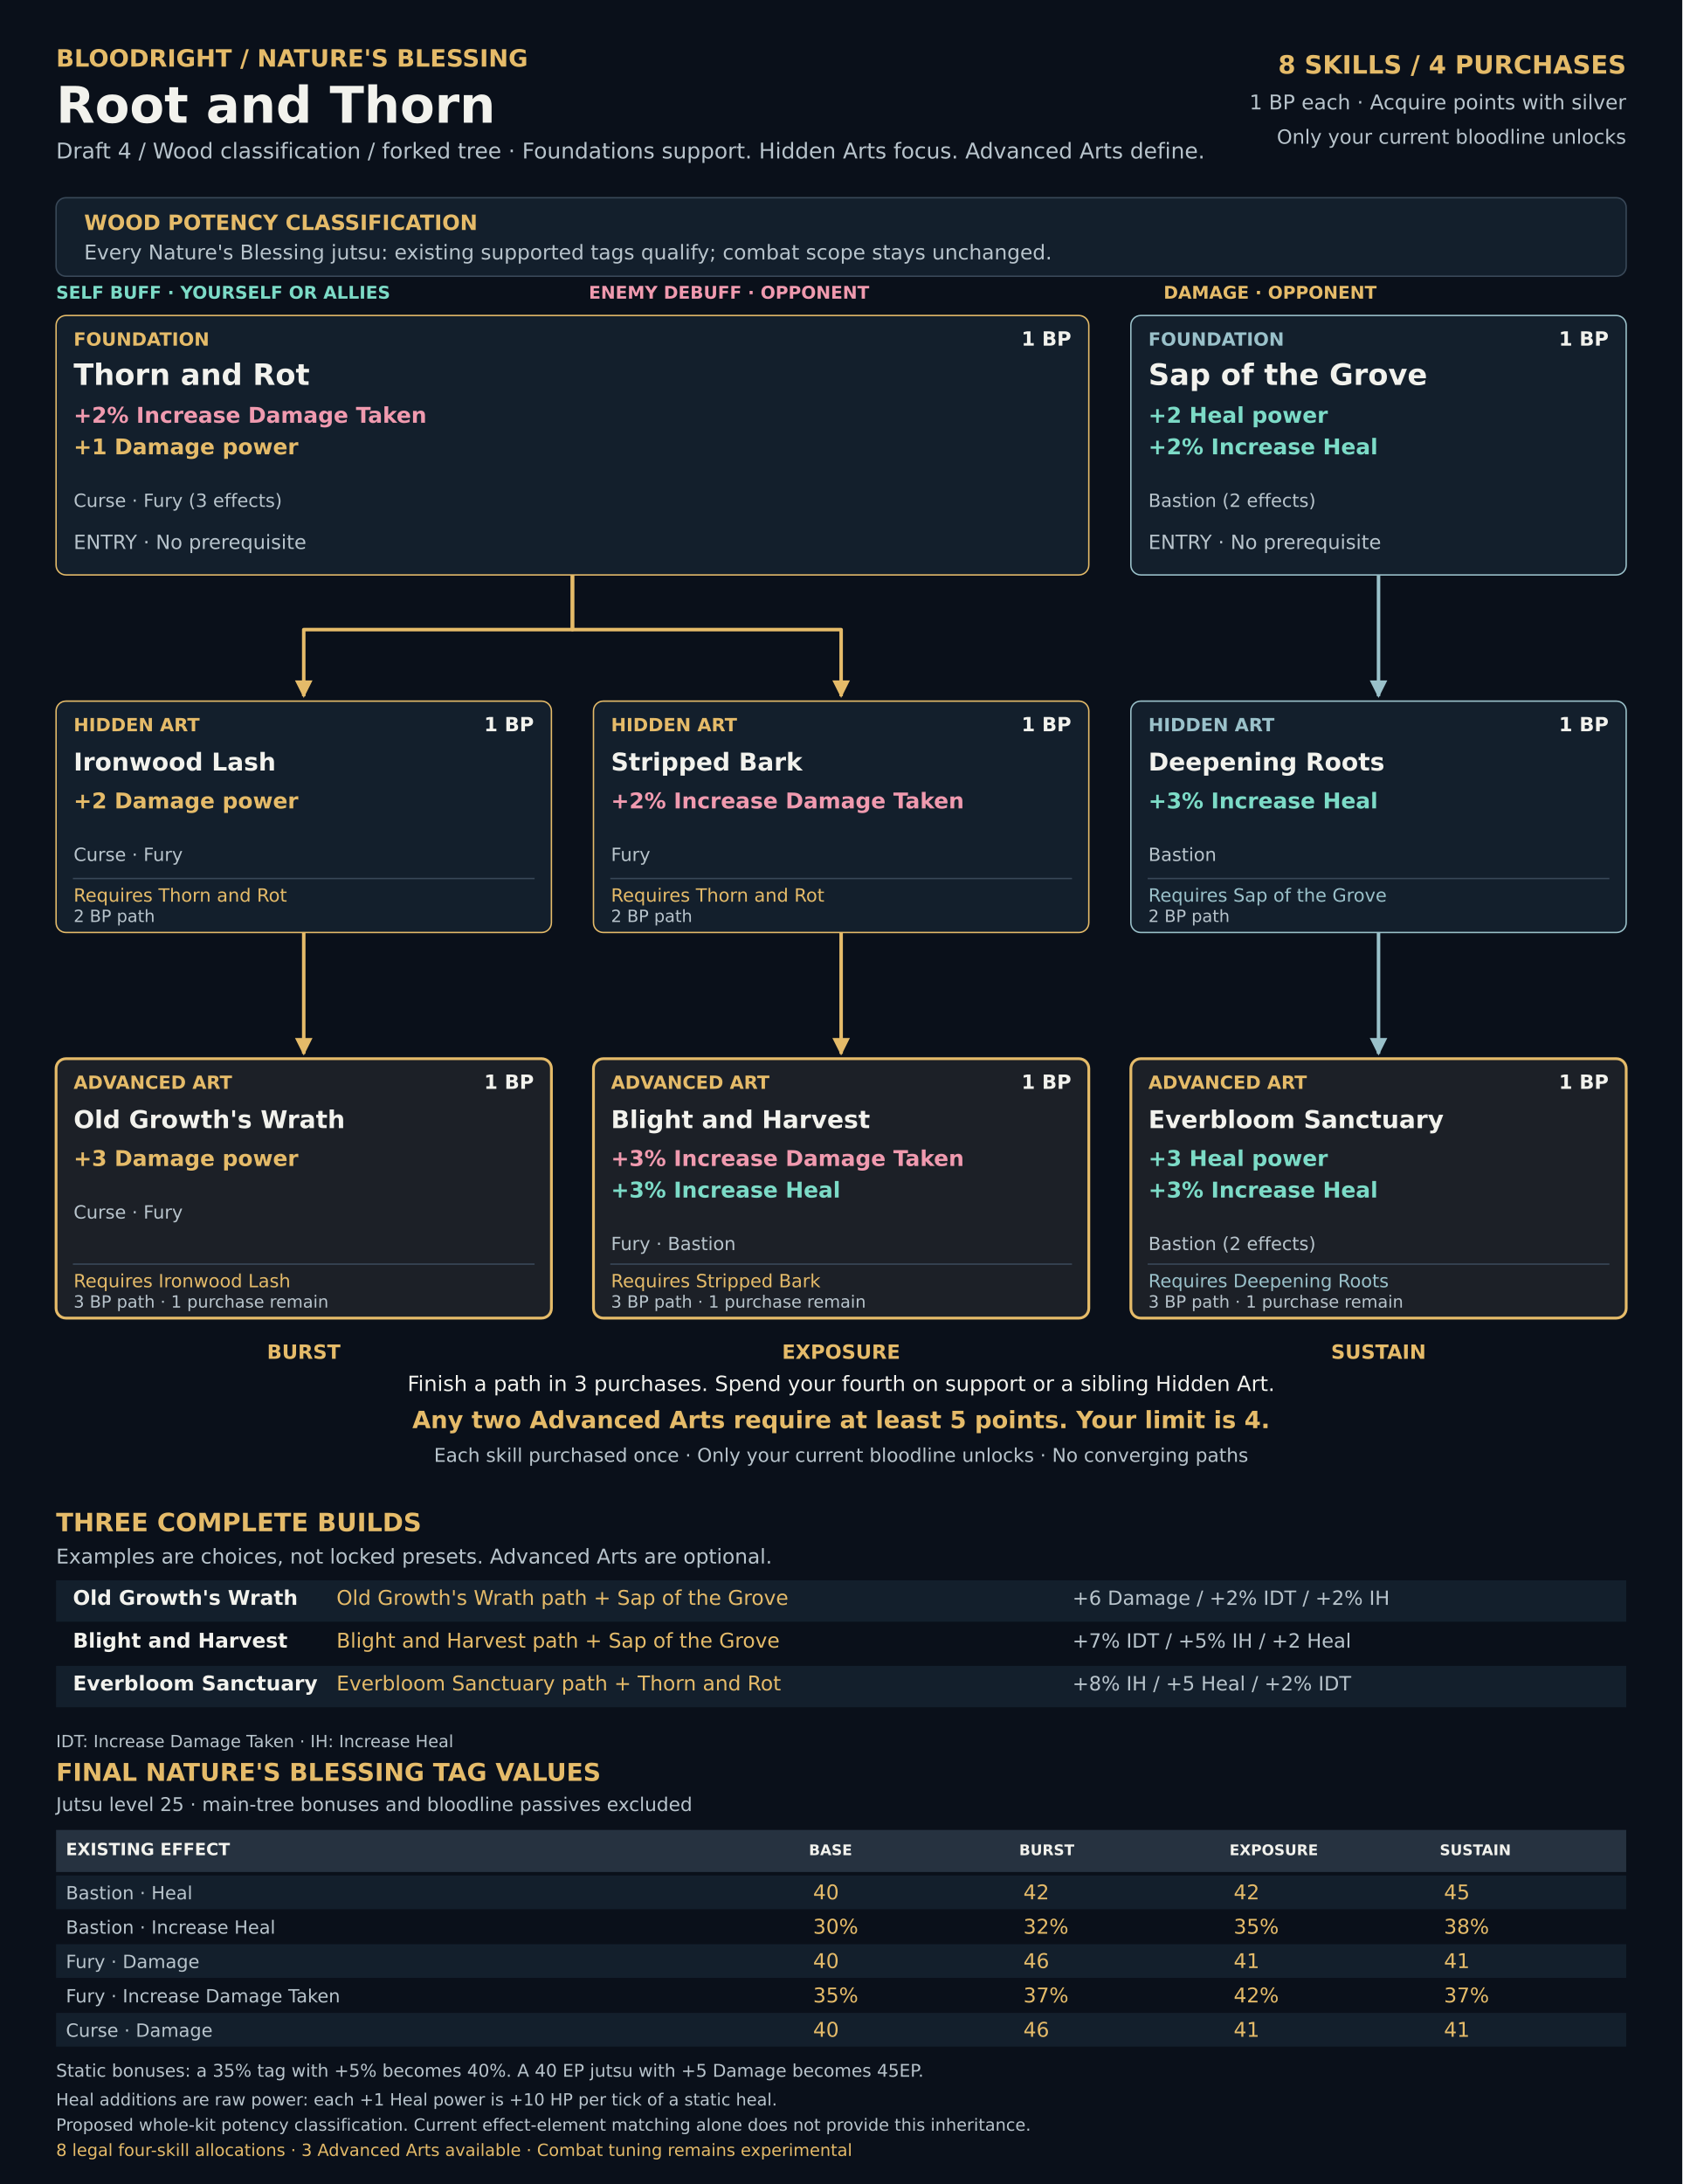
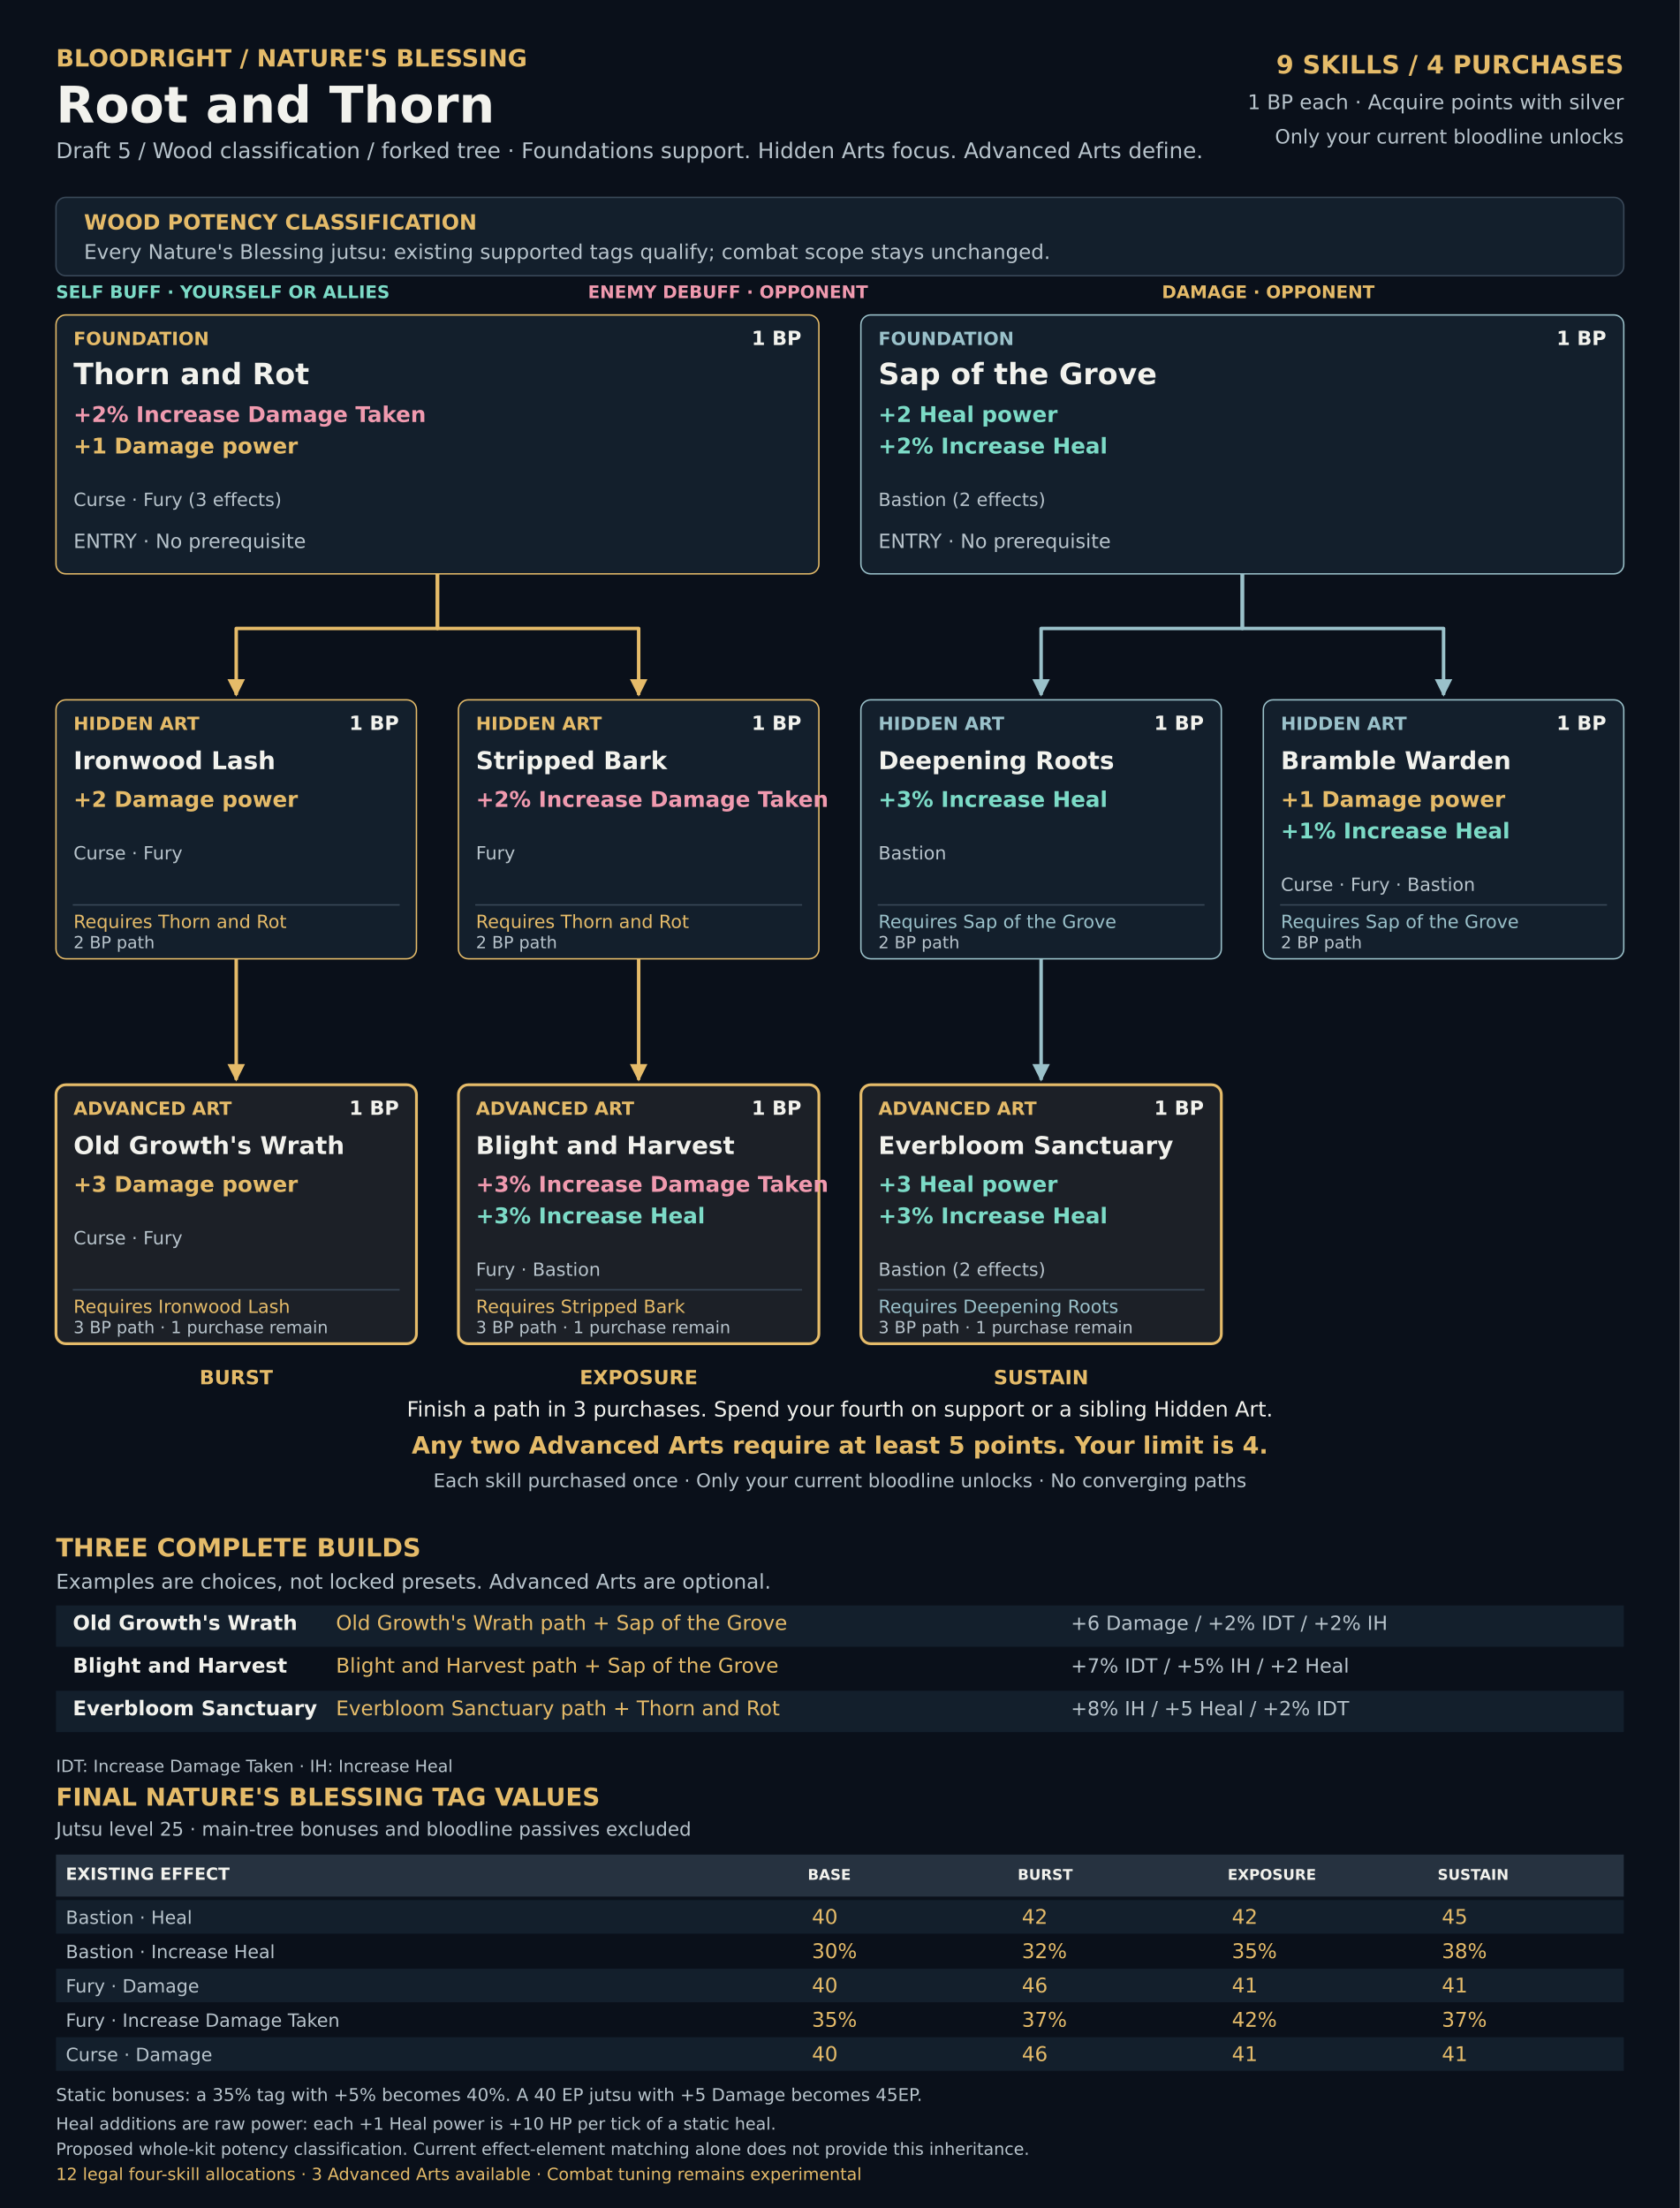
- <svg xmlns="http://www.w3.org/2000/svg" width="2400" height="3115" viewBox="0 0 2400 3115" role="img" aria-labelledby="title desc">
+ <svg xmlns="http://www.w3.org/2000/svg" width="2400" height="3155" viewBox="0 0 2400 3155" role="img" aria-labelledby="title desc">
  <defs>
    <marker id="arrow-0" viewBox="0 0 10 10" refX="9" refY="5" markerWidth="5" markerHeight="5" orient="auto">
      <path d="M0 0L10 5L0 10Z" fill="#e5bb69" />
    </marker>
    <marker id="arrow-1" viewBox="0 0 10 10" refX="9" refY="5" markerWidth="5" markerHeight="5" orient="auto">
      <path d="M0 0L10 5L0 10Z" fill="#9ac1ca" />
    </marker>
    <marker id="arrow-2" viewBox="0 0 10 10" refX="9" refY="5" markerWidth="5" markerHeight="5" orient="auto">
      <path d="M0 0L10 5L0 10Z" fill="#b8d98d" />
    </marker>
    <marker id="arrow-3" viewBox="0 0 10 10" refX="9" refY="5" markerWidth="5" markerHeight="5" orient="auto">
      <path d="M0 0L10 5L0 10Z" fill="#d9a6e0" />
    </marker>
  </defs>
  <g font-family="DejaVu Sans, sans-serif">
-     <rect x="0" y="0" width="2400" height="3115" rx="0" fill="#0a101a" />
+     <rect x="0" y="0" width="2400" height="3155" rx="0" fill="#0a101a" />
    <text x="80" y="95" font-size="34" font-weight="700" fill="#e5bb69" text-anchor="start">BLOODRIGHT / NATURE'S BLESSING</text>
    <text x="80" y="175" font-size="72" font-weight="700" fill="#f2f2ed" text-anchor="start">Root and Thorn</text>
-     <text x="80" y="226" font-size="31" font-weight="400" fill="#b8c4cc" text-anchor="start">Draft 4 / Wood classification / forked tree · Foundations support. Hidden Arts focus. Advanced Arts define.</text>
-     <text x="2320" y="105" font-size="36" font-weight="700" fill="#e5bb69" text-anchor="end">8 SKILLS  /  4 PURCHASES</text>
+     <text x="80" y="226" font-size="31" font-weight="400" fill="#b8c4cc" text-anchor="start">Draft 5 / Wood classification / forked tree · Foundations support. Hidden Arts focus. Advanced Arts define.</text>
+     <text x="2320" y="105" font-size="36" font-weight="700" fill="#e5bb69" text-anchor="end">9 SKILLS  /  4 PURCHASES</text>
    <text x="2320" y="156" font-size="29" font-weight="400" fill="#b8c4cc" text-anchor="end">1 BP each · Acquire points with silver</text>
    <text x="2320" y="205" font-size="28" font-weight="400" fill="#b8c4cc" text-anchor="end">Only your current bloodline unlocks</text>
    <rect x="80" y="282" width="2240" height="112" rx="14" fill="#131f2c" stroke="#394858" stroke-width="2" />
    <text x="120" y="328" font-size="30" font-weight="700" fill="#e5bb69" text-anchor="start">WOOD POTENCY CLASSIFICATION</text>
    <text x="120" y="370" font-size="29" font-weight="400" fill="#b8c4cc" text-anchor="start">Every Nature's Blessing jutsu: existing supported tags qualify; combat scope stays unchanged.</text>
    <text x="80" y="426" font-size="25" font-weight="700" fill="#7cdbc7" text-anchor="start">SELF BUFF · YOURSELF OR ALLIES</text>
    <text x="840" y="426" font-size="25" font-weight="700" fill="#f09aaf" text-anchor="start">ENEMY DEBUFF · OPPONENT</text>
    <text x="1660" y="426" font-size="25" font-weight="700" fill="#e5bb69" text-anchor="start">DAMAGE · OPPONENT</text>
-     <path id="edge-02-03" data-from="02" data-to="03" d="M433.333 1330 V1503" fill="none" stroke="#e5bb69" stroke-width="5" stroke-linejoin="round" marker-end="url(#arrow-0)" />
-     <path id="edge-04-05" data-from="04" data-to="05" d="M1200 1330 V1503" fill="none" stroke="#e5bb69" stroke-width="5" stroke-linejoin="round" marker-end="url(#arrow-0)" />
-     <path id="edge-01-02" data-from="01" data-to="02" d="M816.667 820 V898 H433.333 V993" fill="none" stroke="#e5bb69" stroke-width="5" stroke-linejoin="round" marker-end="url(#arrow-0)" />
-     <path id="edge-01-04" data-from="01" data-to="04" d="M816.667 820 V898 H1200 V993" fill="none" stroke="#e5bb69" stroke-width="5" stroke-linejoin="round" marker-end="url(#arrow-0)" />
-     <path id="edge-07-08" data-from="07" data-to="08" d="M1966.67 1330 V1503" fill="none" stroke="#9ac1ca" stroke-width="5" stroke-linejoin="round" marker-end="url(#arrow-1)" />
-     <path id="edge-06-07" data-from="06" data-to="07" d="M1966.67 820 V993" fill="none" stroke="#9ac1ca" stroke-width="5" stroke-linejoin="round" marker-end="url(#arrow-1)" />
+     <path id="edge-02-03" data-from="02" data-to="03" d="M337.5 1370 V1543" fill="none" stroke="#e5bb69" stroke-width="5" stroke-linejoin="round" marker-end="url(#arrow-0)" />
+     <path id="edge-04-05" data-from="04" data-to="05" d="M912.5 1370 V1543" fill="none" stroke="#e5bb69" stroke-width="5" stroke-linejoin="round" marker-end="url(#arrow-0)" />
+     <path id="edge-01-02" data-from="01" data-to="02" d="M625 820 V898 H337.5 V993" fill="none" stroke="#e5bb69" stroke-width="5" stroke-linejoin="round" marker-end="url(#arrow-0)" />
+     <path id="edge-01-04" data-from="01" data-to="04" d="M625 820 V898 H912.5 V993" fill="none" stroke="#e5bb69" stroke-width="5" stroke-linejoin="round" marker-end="url(#arrow-0)" />
+     <path id="edge-07-08" data-from="07" data-to="08" d="M1487.5 1370 V1543" fill="none" stroke="#9ac1ca" stroke-width="5" stroke-linejoin="round" marker-end="url(#arrow-1)" />
+     <path id="edge-06-07" data-from="06" data-to="07" d="M1775 820 V898 H1487.5 V993" fill="none" stroke="#9ac1ca" stroke-width="5" stroke-linejoin="round" marker-end="url(#arrow-1)" />
+     <path id="edge-06-09" data-from="06" data-to="09" d="M1775 820 V898 H2062.5 V993" fill="none" stroke="#9ac1ca" stroke-width="5" stroke-linejoin="round" marker-end="url(#arrow-1)" />
    <g id="node-01" data-cost="1" data-prerequisites="" data-potency-classification="Wood">
-       <rect x="80" y="450" width="1473.33" height="370" rx="14" fill="#131f2c" stroke="#e5bb69" stroke-width="2" />
+       <rect x="80" y="450" width="1090" height="370" rx="14" fill="#131f2c" stroke="#e5bb69" stroke-width="2" />
      <text x="105.0" y="493" font-size="26" font-weight="700" fill="#e5bb69" text-anchor="start">FOUNDATION</text>
-       <text x="1528.333" y="493" font-size="28" font-weight="700" fill="#f2f2ed" text-anchor="end">1 BP</text>
+       <text x="1145.0" y="493" font-size="28" font-weight="700" fill="#f2f2ed" text-anchor="end">1 BP</text>
      <text x="105.0" y="549" font-size="42" font-weight="700" fill="#f2f2ed" text-anchor="start">Thorn and Rot</text>
      <text x="105.0" y="603" font-size="31" font-weight="700" fill="#f09aaf" text-anchor="start">+2% Increase Damage Taken</text>
      <text x="105.0" y="648" font-size="31" font-weight="700" fill="#e5bb69" text-anchor="start">+1 Damage power</text>
      <text x="105.0" y="723" font-size="26" font-weight="400" fill="#b8c4cc" text-anchor="start">Curse · Fury (3 effects)</text>
      <text x="105.0" y="783" font-size="28" font-weight="400" fill="#b8c4cc" text-anchor="start">ENTRY · No prerequisite</text>
    </g>
    <g id="node-06" data-cost="1" data-prerequisites="" data-potency-classification="Wood">
-       <rect x="1613.33" y="450" width="706.667" height="370" rx="14" fill="#131f2c" stroke="#9ac1ca" stroke-width="2" />
-       <text x="1638.333" y="493" font-size="26" font-weight="700" fill="#9ac1ca" text-anchor="start">FOUNDATION</text>
+       <rect x="1230" y="450" width="1090" height="370" rx="14" fill="#131f2c" stroke="#9ac1ca" stroke-width="2" />
+       <text x="1255.0" y="493" font-size="26" font-weight="700" fill="#9ac1ca" text-anchor="start">FOUNDATION</text>
      <text x="2295.0" y="493" font-size="28" font-weight="700" fill="#f2f2ed" text-anchor="end">1 BP</text>
-       <text x="1638.333" y="549" font-size="42" font-weight="700" fill="#f2f2ed" text-anchor="start">Sap of the Grove</text>
-       <text x="1638.333" y="603" font-size="31" font-weight="700" fill="#7cdbc7" text-anchor="start">+2 Heal power</text>
-       <text x="1638.333" y="648" font-size="31" font-weight="700" fill="#7cdbc7" text-anchor="start">+2% Increase Heal</text>
-       <text x="1638.333" y="723" font-size="26" font-weight="400" fill="#b8c4cc" text-anchor="start">Bastion (2 effects)</text>
-       <text x="1638.333" y="783" font-size="28" font-weight="400" fill="#b8c4cc" text-anchor="start">ENTRY · No prerequisite</text>
+       <text x="1255.0" y="549" font-size="42" font-weight="700" fill="#f2f2ed" text-anchor="start">Sap of the Grove</text>
+       <text x="1255.0" y="603" font-size="31" font-weight="700" fill="#7cdbc7" text-anchor="start">+2 Heal power</text>
+       <text x="1255.0" y="648" font-size="31" font-weight="700" fill="#7cdbc7" text-anchor="start">+2% Increase Heal</text>
+       <text x="1255.0" y="723" font-size="26" font-weight="400" fill="#b8c4cc" text-anchor="start">Bastion (2 effects)</text>
+       <text x="1255.0" y="783" font-size="28" font-weight="400" fill="#b8c4cc" text-anchor="start">ENTRY · No prerequisite</text>
    </g>
    <g id="node-02" data-cost="1" data-prerequisites="01" data-potency-classification="Wood">
-       <rect x="80" y="1000" width="706.667" height="330" rx="14" fill="#131f2c" stroke="#e5bb69" stroke-width="2" />
+       <rect x="80" y="1000" width="515" height="370" rx="14" fill="#131f2c" stroke="#e5bb69" stroke-width="2" />
      <text x="105.0" y="1043" font-size="26" font-weight="700" fill="#e5bb69" text-anchor="start">HIDDEN ART</text>
-       <text x="761.667" y="1043" font-size="28" font-weight="700" fill="#f2f2ed" text-anchor="end">1 BP</text>
+       <text x="570.0" y="1043" font-size="28" font-weight="700" fill="#f2f2ed" text-anchor="end">1 BP</text>
      <text x="105.0" y="1099" font-size="35" font-weight="700" fill="#f2f2ed" text-anchor="start">Ironwood Lash</text>
      <text x="105.0" y="1153" font-size="31" font-weight="700" fill="#e5bb69" text-anchor="start">+2 Damage power</text>
      <text x="105.0" y="1228" font-size="26" font-weight="400" fill="#b8c4cc" text-anchor="start">Curse · Fury</text>
-       <path d="M104 1253 L762.667 1253" fill="none" stroke="#394858" stroke-width="2" />
-       <text x="105.0" y="1286" font-size="26" font-weight="400" fill="#e5bb69" text-anchor="start">Requires Thorn and Rot</text>
-       <text x="105.0" y="1315" font-size="24" font-weight="400" fill="#b8c4cc" text-anchor="start">2 BP path</text>
+       <path d="M104 1293 L571 1293" fill="none" stroke="#394858" stroke-width="2" />
+       <text x="105.0" y="1326" font-size="26" font-weight="400" fill="#e5bb69" text-anchor="start">Requires Thorn and Rot</text>
+       <text x="105.0" y="1355" font-size="24" font-weight="400" fill="#b8c4cc" text-anchor="start">2 BP path</text>
    </g>
    <g id="node-04" data-cost="1" data-prerequisites="01" data-potency-classification="Wood">
-       <rect x="846.667" y="1000" width="706.667" height="330" rx="14" fill="#131f2c" stroke="#e5bb69" stroke-width="2" />
-       <text x="871.667" y="1043" font-size="26" font-weight="700" fill="#e5bb69" text-anchor="start">HIDDEN ART</text>
-       <text x="1528.333" y="1043" font-size="28" font-weight="700" fill="#f2f2ed" text-anchor="end">1 BP</text>
-       <text x="871.667" y="1099" font-size="35" font-weight="700" fill="#f2f2ed" text-anchor="start">Stripped Bark</text>
-       <text x="871.667" y="1153" font-size="31" font-weight="700" fill="#f09aaf" text-anchor="start">+2% Increase Damage Taken</text>
-       <text x="871.667" y="1228" font-size="26" font-weight="400" fill="#b8c4cc" text-anchor="start">Fury</text>
-       <path d="M870.667 1253 L1529.33 1253" fill="none" stroke="#394858" stroke-width="2" />
-       <text x="871.667" y="1286" font-size="26" font-weight="400" fill="#e5bb69" text-anchor="start">Requires Thorn and Rot</text>
-       <text x="871.667" y="1315" font-size="24" font-weight="400" fill="#b8c4cc" text-anchor="start">2 BP path</text>
+       <rect x="655" y="1000" width="515" height="370" rx="14" fill="#131f2c" stroke="#e5bb69" stroke-width="2" />
+       <text x="680.0" y="1043" font-size="26" font-weight="700" fill="#e5bb69" text-anchor="start">HIDDEN ART</text>
+       <text x="1145.0" y="1043" font-size="28" font-weight="700" fill="#f2f2ed" text-anchor="end">1 BP</text>
+       <text x="680.0" y="1099" font-size="35" font-weight="700" fill="#f2f2ed" text-anchor="start">Stripped Bark</text>
+       <text x="680.0" y="1153" font-size="31" font-weight="700" fill="#f09aaf" text-anchor="start">+2% Increase Damage Taken</text>
+       <text x="680.0" y="1228" font-size="26" font-weight="400" fill="#b8c4cc" text-anchor="start">Fury</text>
+       <path d="M679 1293 L1146 1293" fill="none" stroke="#394858" stroke-width="2" />
+       <text x="680.0" y="1326" font-size="26" font-weight="400" fill="#e5bb69" text-anchor="start">Requires Thorn and Rot</text>
+       <text x="680.0" y="1355" font-size="24" font-weight="400" fill="#b8c4cc" text-anchor="start">2 BP path</text>
    </g>
    <g id="node-07" data-cost="1" data-prerequisites="06" data-potency-classification="Wood">
-       <rect x="1613.33" y="1000" width="706.667" height="330" rx="14" fill="#131f2c" stroke="#9ac1ca" stroke-width="2" />
-       <text x="1638.333" y="1043" font-size="26" font-weight="700" fill="#9ac1ca" text-anchor="start">HIDDEN ART</text>
+       <rect x="1230" y="1000" width="515" height="370" rx="14" fill="#131f2c" stroke="#9ac1ca" stroke-width="2" />
+       <text x="1255.0" y="1043" font-size="26" font-weight="700" fill="#9ac1ca" text-anchor="start">HIDDEN ART</text>
+       <text x="1720.0" y="1043" font-size="28" font-weight="700" fill="#f2f2ed" text-anchor="end">1 BP</text>
+       <text x="1255.0" y="1099" font-size="35" font-weight="700" fill="#f2f2ed" text-anchor="start">Deepening Roots</text>
+       <text x="1255.0" y="1153" font-size="31" font-weight="700" fill="#7cdbc7" text-anchor="start">+3% Increase Heal</text>
+       <text x="1255.0" y="1228" font-size="26" font-weight="400" fill="#b8c4cc" text-anchor="start">Bastion</text>
+       <path d="M1254 1293 L1721 1293" fill="none" stroke="#394858" stroke-width="2" />
+       <text x="1255.0" y="1326" font-size="26" font-weight="400" fill="#9ac1ca" text-anchor="start">Requires Sap of the Grove</text>
+       <text x="1255.0" y="1355" font-size="24" font-weight="400" fill="#b8c4cc" text-anchor="start">2 BP path</text>
+     </g>
+     <g id="node-09" data-cost="1" data-prerequisites="06" data-potency-classification="Wood">
+       <rect x="1805" y="1000" width="515" height="370" rx="14" fill="#131f2c" stroke="#9ac1ca" stroke-width="2" />
+       <text x="1830.0" y="1043" font-size="26" font-weight="700" fill="#9ac1ca" text-anchor="start">HIDDEN ART</text>
      <text x="2295.0" y="1043" font-size="28" font-weight="700" fill="#f2f2ed" text-anchor="end">1 BP</text>
-       <text x="1638.333" y="1099" font-size="35" font-weight="700" fill="#f2f2ed" text-anchor="start">Deepening Roots</text>
-       <text x="1638.333" y="1153" font-size="31" font-weight="700" fill="#7cdbc7" text-anchor="start">+3% Increase Heal</text>
-       <text x="1638.333" y="1228" font-size="26" font-weight="400" fill="#b8c4cc" text-anchor="start">Bastion</text>
-       <path d="M1637.33 1253 L2296 1253" fill="none" stroke="#394858" stroke-width="2" />
-       <text x="1638.333" y="1286" font-size="26" font-weight="400" fill="#9ac1ca" text-anchor="start">Requires Sap of the Grove</text>
-       <text x="1638.333" y="1315" font-size="24" font-weight="400" fill="#b8c4cc" text-anchor="start">2 BP path</text>
+       <text x="1830.0" y="1099" font-size="35" font-weight="700" fill="#f2f2ed" text-anchor="start">Bramble Warden</text>
+       <text x="1830.0" y="1153" font-size="31" font-weight="700" fill="#e5bb69" text-anchor="start">+1 Damage power</text>
+       <text x="1830.0" y="1198" font-size="31" font-weight="700" fill="#7cdbc7" text-anchor="start">+1% Increase Heal</text>
+       <text x="1830.0" y="1273" font-size="26" font-weight="400" fill="#b8c4cc" text-anchor="start">Curse · Fury · Bastion</text>
+       <path d="M1829 1293 L2296 1293" fill="none" stroke="#394858" stroke-width="2" />
+       <text x="1830.0" y="1326" font-size="26" font-weight="400" fill="#9ac1ca" text-anchor="start">Requires Sap of the Grove</text>
+       <text x="1830.0" y="1355" font-size="24" font-weight="400" fill="#b8c4cc" text-anchor="start">2 BP path</text>
    </g>
    <g id="node-03" data-cost="1" data-prerequisites="02" data-potency-classification="Wood">
-       <rect x="80" y="1510" width="706.667" height="370" rx="14" fill="#1c2027" stroke="#e5bb69" stroke-width="4" />
-       <text x="105.0" y="1553" font-size="26" font-weight="700" fill="#e5bb69" text-anchor="start">ADVANCED ART</text>
-       <text x="761.667" y="1553" font-size="28" font-weight="700" fill="#f2f2ed" text-anchor="end">1 BP</text>
-       <text x="105.0" y="1609" font-size="35" font-weight="700" fill="#f2f2ed" text-anchor="start">Old Growth's Wrath</text>
-       <text x="105.0" y="1663" font-size="31" font-weight="700" fill="#e5bb69" text-anchor="start">+3 Damage power</text>
-       <text x="105.0" y="1738" font-size="26" font-weight="400" fill="#b8c4cc" text-anchor="start">Curse · Fury</text>
-       <path d="M104 1803 L762.667 1803" fill="none" stroke="#394858" stroke-width="2" />
-       <text x="105.0" y="1836" font-size="26" font-weight="400" fill="#e5bb69" text-anchor="start">Requires Ironwood Lash</text>
-       <text x="105.0" y="1865" font-size="24" font-weight="400" fill="#b8c4cc" text-anchor="start">3 BP path · 1 purchase remain</text>
+       <rect x="80" y="1550" width="515" height="370" rx="14" fill="#1c2027" stroke="#e5bb69" stroke-width="4" />
+       <text x="105.0" y="1593" font-size="26" font-weight="700" fill="#e5bb69" text-anchor="start">ADVANCED ART</text>
+       <text x="570.0" y="1593" font-size="28" font-weight="700" fill="#f2f2ed" text-anchor="end">1 BP</text>
+       <text x="105.0" y="1649" font-size="35" font-weight="700" fill="#f2f2ed" text-anchor="start">Old Growth's Wrath</text>
+       <text x="105.0" y="1703" font-size="31" font-weight="700" fill="#e5bb69" text-anchor="start">+3 Damage power</text>
+       <text x="105.0" y="1778" font-size="26" font-weight="400" fill="#b8c4cc" text-anchor="start">Curse · Fury</text>
+       <path d="M104 1843 L571 1843" fill="none" stroke="#394858" stroke-width="2" />
+       <text x="105.0" y="1876" font-size="26" font-weight="400" fill="#e5bb69" text-anchor="start">Requires Ironwood Lash</text>
+       <text x="105.0" y="1905" font-size="24" font-weight="400" fill="#b8c4cc" text-anchor="start">3 BP path · 1 purchase remain</text>
    </g>
    <g id="node-05" data-cost="1" data-prerequisites="04" data-potency-classification="Wood">
-       <rect x="846.667" y="1510" width="706.667" height="370" rx="14" fill="#1c2027" stroke="#e5bb69" stroke-width="4" />
-       <text x="871.667" y="1553" font-size="26" font-weight="700" fill="#e5bb69" text-anchor="start">ADVANCED ART</text>
-       <text x="1528.333" y="1553" font-size="28" font-weight="700" fill="#f2f2ed" text-anchor="end">1 BP</text>
-       <text x="871.667" y="1609" font-size="35" font-weight="700" fill="#f2f2ed" text-anchor="start">Blight and Harvest</text>
-       <text x="871.667" y="1663" font-size="31" font-weight="700" fill="#f09aaf" text-anchor="start">+3% Increase Damage Taken</text>
-       <text x="871.667" y="1708" font-size="31" font-weight="700" fill="#7cdbc7" text-anchor="start">+3% Increase Heal</text>
-       <text x="871.667" y="1783" font-size="26" font-weight="400" fill="#b8c4cc" text-anchor="start">Fury · Bastion</text>
-       <path d="M870.667 1803 L1529.33 1803" fill="none" stroke="#394858" stroke-width="2" />
-       <text x="871.667" y="1836" font-size="26" font-weight="400" fill="#e5bb69" text-anchor="start">Requires Stripped Bark</text>
-       <text x="871.667" y="1865" font-size="24" font-weight="400" fill="#b8c4cc" text-anchor="start">3 BP path · 1 purchase remain</text>
+       <rect x="655" y="1550" width="515" height="370" rx="14" fill="#1c2027" stroke="#e5bb69" stroke-width="4" />
+       <text x="680.0" y="1593" font-size="26" font-weight="700" fill="#e5bb69" text-anchor="start">ADVANCED ART</text>
+       <text x="1145.0" y="1593" font-size="28" font-weight="700" fill="#f2f2ed" text-anchor="end">1 BP</text>
+       <text x="680.0" y="1649" font-size="35" font-weight="700" fill="#f2f2ed" text-anchor="start">Blight and Harvest</text>
+       <text x="680.0" y="1703" font-size="31" font-weight="700" fill="#f09aaf" text-anchor="start">+3% Increase Damage Taken</text>
+       <text x="680.0" y="1748" font-size="31" font-weight="700" fill="#7cdbc7" text-anchor="start">+3% Increase Heal</text>
+       <text x="680.0" y="1823" font-size="26" font-weight="400" fill="#b8c4cc" text-anchor="start">Fury · Bastion</text>
+       <path d="M679 1843 L1146 1843" fill="none" stroke="#394858" stroke-width="2" />
+       <text x="680.0" y="1876" font-size="26" font-weight="400" fill="#e5bb69" text-anchor="start">Requires Stripped Bark</text>
+       <text x="680.0" y="1905" font-size="24" font-weight="400" fill="#b8c4cc" text-anchor="start">3 BP path · 1 purchase remain</text>
    </g>
    <g id="node-08" data-cost="1" data-prerequisites="07" data-potency-classification="Wood">
-       <rect x="1613.33" y="1510" width="706.667" height="370" rx="14" fill="#1c2027" stroke="#e5bb69" stroke-width="4" />
-       <text x="1638.333" y="1553" font-size="26" font-weight="700" fill="#e5bb69" text-anchor="start">ADVANCED ART</text>
-       <text x="2295.0" y="1553" font-size="28" font-weight="700" fill="#f2f2ed" text-anchor="end">1 BP</text>
-       <text x="1638.333" y="1609" font-size="35" font-weight="700" fill="#f2f2ed" text-anchor="start">Everbloom Sanctuary</text>
-       <text x="1638.333" y="1663" font-size="31" font-weight="700" fill="#7cdbc7" text-anchor="start">+3 Heal power</text>
-       <text x="1638.333" y="1708" font-size="31" font-weight="700" fill="#7cdbc7" text-anchor="start">+3% Increase Heal</text>
-       <text x="1638.333" y="1783" font-size="26" font-weight="400" fill="#b8c4cc" text-anchor="start">Bastion (2 effects)</text>
-       <path d="M1637.33 1803 L2296 1803" fill="none" stroke="#394858" stroke-width="2" />
-       <text x="1638.333" y="1836" font-size="26" font-weight="400" fill="#9ac1ca" text-anchor="start">Requires Deepening Roots</text>
-       <text x="1638.333" y="1865" font-size="24" font-weight="400" fill="#b8c4cc" text-anchor="start">3 BP path · 1 purchase remain</text>
+       <rect x="1230" y="1550" width="515" height="370" rx="14" fill="#1c2027" stroke="#e5bb69" stroke-width="4" />
+       <text x="1255.0" y="1593" font-size="26" font-weight="700" fill="#e5bb69" text-anchor="start">ADVANCED ART</text>
+       <text x="1720.0" y="1593" font-size="28" font-weight="700" fill="#f2f2ed" text-anchor="end">1 BP</text>
+       <text x="1255.0" y="1649" font-size="35" font-weight="700" fill="#f2f2ed" text-anchor="start">Everbloom Sanctuary</text>
+       <text x="1255.0" y="1703" font-size="31" font-weight="700" fill="#7cdbc7" text-anchor="start">+3 Heal power</text>
+       <text x="1255.0" y="1748" font-size="31" font-weight="700" fill="#7cdbc7" text-anchor="start">+3% Increase Heal</text>
+       <text x="1255.0" y="1823" font-size="26" font-weight="400" fill="#b8c4cc" text-anchor="start">Bastion (2 effects)</text>
+       <path d="M1254 1843 L1721 1843" fill="none" stroke="#394858" stroke-width="2" />
+       <text x="1255.0" y="1876" font-size="26" font-weight="400" fill="#9ac1ca" text-anchor="start">Requires Deepening Roots</text>
+       <text x="1255.0" y="1905" font-size="24" font-weight="400" fill="#b8c4cc" text-anchor="start">3 BP path · 1 purchase remain</text>
    </g>
-     <text x="433.333" y="1938" font-size="28" font-weight="700" fill="#e5bb69" text-anchor="middle">BURST</text>
-     <text x="1200.0" y="1938" font-size="28" font-weight="700" fill="#e5bb69" text-anchor="middle">EXPOSURE</text>
-     <text x="1966.667" y="1938" font-size="28" font-weight="700" fill="#e5bb69" text-anchor="middle">SUSTAIN</text>
-     <text x="1200.0" y="1984" font-size="30" font-weight="400" fill="#f2f2ed" text-anchor="middle">Finish a path in 3 purchases. Spend your fourth on support or a sibling Hidden Art.</text>
-     <text x="1200.0" y="2037" font-size="34" font-weight="700" fill="#e5bb69" text-anchor="middle">Any two Advanced Arts require at least 5 points. Your limit is 4.</text>
-     <text x="1200.0" y="2085" font-size="27" font-weight="400" fill="#b8c4cc" text-anchor="middle">Each skill purchased once · Only your current bloodline unlocks · No converging paths</text>
-     <text x="80" y="2184" font-size="36" font-weight="700" fill="#e5bb69" text-anchor="start">THREE COMPLETE BUILDS</text>
-     <text x="80" y="2230" font-size="29" font-weight="400" fill="#b8c4cc" text-anchor="start">Examples are choices, not locked presets. Advanced Arts are optional.</text>
-     <rect x="80" y="2254" width="2240" height="59" rx="0" fill="#131f2c" />
-     <text x="104" y="2289" font-size="29" font-weight="700" fill="#f2f2ed" text-anchor="start">Old Growth's Wrath</text>
-     <text x="480" y="2289" font-size="29" font-weight="400" fill="#e5bb69" text-anchor="start">Old Growth's Wrath path + Sap of the Grove</text>
-     <text x="1530" y="2289" font-size="28" font-weight="400" fill="#b8c4cc" text-anchor="start">+6 Damage / +2% IDT / +2% IH</text>
-     <rect x="80" y="2315" width="2240" height="59" rx="0" fill="#0a101a" />
-     <text x="104" y="2350" font-size="29" font-weight="700" fill="#f2f2ed" text-anchor="start">Blight and Harvest</text>
-     <text x="480" y="2350" font-size="29" font-weight="400" fill="#e5bb69" text-anchor="start">Blight and Harvest path + Sap of the Grove</text>
-     <text x="1530" y="2350" font-size="28" font-weight="400" fill="#b8c4cc" text-anchor="start">+7% IDT / +5% IH / +2 Heal</text>
-     <rect x="80" y="2376" width="2240" height="59" rx="0" fill="#131f2c" />
-     <text x="104" y="2411" font-size="29" font-weight="700" fill="#f2f2ed" text-anchor="start">Everbloom Sanctuary</text>
-     <text x="480" y="2411" font-size="29" font-weight="400" fill="#e5bb69" text-anchor="start">Everbloom Sanctuary path + Thorn and Rot</text>
-     <text x="1530" y="2411" font-size="28" font-weight="400" fill="#b8c4cc" text-anchor="start">+8% IH / +5 Heal / +2% IDT</text>
-     <text x="80" y="2492" font-size="24" font-weight="400" fill="#b8c4cc" text-anchor="start">IDT: Increase Damage Taken · IH: Increase Heal</text>
-     <text x="80" y="2540" font-size="35" font-weight="700" fill="#e5bb69" text-anchor="start">FINAL NATURE'S BLESSING TAG VALUES</text>
-     <text x="80" y="2583" font-size="27" font-weight="400" fill="#b8c4cc" text-anchor="start">Jutsu level 25 · main-tree bonuses and bloodline passives excluded</text>
-     <rect x="80" y="2610" width="2240" height="60" rx="0" fill="#263240" />
-     <text x="94" y="2646" font-size="24" font-weight="700" fill="#f2f2ed" text-anchor="start">EXISTING EFFECT</text>
-     <text x="1154.0" y="2646" font-size="21" font-weight="700" fill="#f2f2ed" text-anchor="start">BASE</text>
-     <text x="1454.0" y="2646" font-size="21" font-weight="700" fill="#f2f2ed" text-anchor="start">BURST</text>
-     <text x="1754.0" y="2646" font-size="21" font-weight="700" fill="#f2f2ed" text-anchor="start">EXPOSURE</text>
-     <text x="2054.0" y="2646" font-size="21" font-weight="700" fill="#f2f2ed" text-anchor="start">SUSTAIN</text>
-     <rect x="80" y="2675" width="2240" height="48" rx="0" fill="#131f2c" />
-     <text x="94" y="2709" font-size="26" font-weight="400" fill="#b8c4cc" text-anchor="start">Bastion · Heal</text>
-     <text x="1160.0" y="2709" font-size="29" font-weight="400" fill="#e5bb69" text-anchor="start">40</text>
-     <text x="1460.0" y="2709" font-size="29" font-weight="400" fill="#e5bb69" text-anchor="start">42</text>
-     <text x="1760.0" y="2709" font-size="29" font-weight="400" fill="#e5bb69" text-anchor="start">42</text>
-     <text x="2060.0" y="2709" font-size="29" font-weight="400" fill="#e5bb69" text-anchor="start">45</text>
-     <text x="94" y="2758" font-size="26" font-weight="400" fill="#b8c4cc" text-anchor="start">Bastion · Increase Heal</text>
-     <text x="1160.0" y="2758" font-size="29" font-weight="400" fill="#e5bb69" text-anchor="start">30%</text>
-     <text x="1460.0" y="2758" font-size="29" font-weight="400" fill="#e5bb69" text-anchor="start">32%</text>
-     <text x="1760.0" y="2758" font-size="29" font-weight="400" fill="#e5bb69" text-anchor="start">35%</text>
-     <text x="2060.0" y="2758" font-size="29" font-weight="400" fill="#e5bb69" text-anchor="start">38%</text>
-     <rect x="80" y="2773" width="2240" height="48" rx="0" fill="#131f2c" />
-     <text x="94" y="2807" font-size="26" font-weight="400" fill="#b8c4cc" text-anchor="start">Fury · Damage</text>
-     <text x="1160.0" y="2807" font-size="29" font-weight="400" fill="#e5bb69" text-anchor="start">40</text>
-     <text x="1460.0" y="2807" font-size="29" font-weight="400" fill="#e5bb69" text-anchor="start">46</text>
-     <text x="1760.0" y="2807" font-size="29" font-weight="400" fill="#e5bb69" text-anchor="start">41</text>
-     <text x="2060.0" y="2807" font-size="29" font-weight="400" fill="#e5bb69" text-anchor="start">41</text>
-     <text x="94" y="2856" font-size="26" font-weight="400" fill="#b8c4cc" text-anchor="start">Fury · Increase Damage Taken</text>
-     <text x="1160.0" y="2856" font-size="29" font-weight="400" fill="#e5bb69" text-anchor="start">35%</text>
-     <text x="1460.0" y="2856" font-size="29" font-weight="400" fill="#e5bb69" text-anchor="start">37%</text>
-     <text x="1760.0" y="2856" font-size="29" font-weight="400" fill="#e5bb69" text-anchor="start">42%</text>
-     <text x="2060.0" y="2856" font-size="29" font-weight="400" fill="#e5bb69" text-anchor="start">37%</text>
-     <rect x="80" y="2871" width="2240" height="48" rx="0" fill="#131f2c" />
-     <text x="94" y="2905" font-size="26" font-weight="400" fill="#b8c4cc" text-anchor="start">Curse · Damage</text>
-     <text x="1160.0" y="2905" font-size="29" font-weight="400" fill="#e5bb69" text-anchor="start">40</text>
-     <text x="1460.0" y="2905" font-size="29" font-weight="400" fill="#e5bb69" text-anchor="start">46</text>
-     <text x="1760.0" y="2905" font-size="29" font-weight="400" fill="#e5bb69" text-anchor="start">41</text>
-     <text x="2060.0" y="2905" font-size="29" font-weight="400" fill="#e5bb69" text-anchor="start">41</text>
-     <text x="80" y="2962" font-size="25" font-weight="400" fill="#b8c4cc" text-anchor="start">Static bonuses: a 35% tag with +5% becomes 40%. A 40 EP jutsu with +5 Damage becomes 45EP.</text>
-     <text x="80" y="3003" font-size="24" font-weight="400" fill="#b8c4cc" text-anchor="start">Heal additions are raw power: each +1 Heal power is +10 HP per tick of a static heal.</text>
-     <text x="80" y="3039" font-size="24" font-weight="400" fill="#b8c4cc" text-anchor="start">Proposed whole-kit potency classification. Current effect-element matching alone does not provide this inheritance.</text>
-     <text x="80" y="3075" font-size="24" font-weight="400" fill="#e5bb69" text-anchor="start">8 legal four-skill allocations · 3 Advanced Arts available · Combat tuning remains experimental</text>
+     <text x="337.5" y="1978" font-size="28" font-weight="700" fill="#e5bb69" text-anchor="middle">BURST</text>
+     <text x="912.5" y="1978" font-size="28" font-weight="700" fill="#e5bb69" text-anchor="middle">EXPOSURE</text>
+     <text x="1487.5" y="1978" font-size="28" font-weight="700" fill="#e5bb69" text-anchor="middle">SUSTAIN</text>
+     <text x="1200.0" y="2024" font-size="30" font-weight="400" fill="#f2f2ed" text-anchor="middle">Finish a path in 3 purchases. Spend your fourth on support or a sibling Hidden Art.</text>
+     <text x="1200.0" y="2077" font-size="34" font-weight="700" fill="#e5bb69" text-anchor="middle">Any two Advanced Arts require at least 5 points. Your limit is 4.</text>
+     <text x="1200.0" y="2125" font-size="27" font-weight="400" fill="#b8c4cc" text-anchor="middle">Each skill purchased once · Only your current bloodline unlocks · No converging paths</text>
+     <text x="80" y="2224" font-size="36" font-weight="700" fill="#e5bb69" text-anchor="start">THREE COMPLETE BUILDS</text>
+     <text x="80" y="2270" font-size="29" font-weight="400" fill="#b8c4cc" text-anchor="start">Examples are choices, not locked presets. Advanced Arts are optional.</text>
+     <rect x="80" y="2294" width="2240" height="59" rx="0" fill="#131f2c" />
+     <text x="104" y="2329" font-size="29" font-weight="700" fill="#f2f2ed" text-anchor="start">Old Growth's Wrath</text>
+     <text x="480" y="2329" font-size="29" font-weight="400" fill="#e5bb69" text-anchor="start">Old Growth's Wrath path + Sap of the Grove</text>
+     <text x="1530" y="2329" font-size="28" font-weight="400" fill="#b8c4cc" text-anchor="start">+6 Damage / +2% IDT / +2% IH</text>
+     <rect x="80" y="2355" width="2240" height="59" rx="0" fill="#0a101a" />
+     <text x="104" y="2390" font-size="29" font-weight="700" fill="#f2f2ed" text-anchor="start">Blight and Harvest</text>
+     <text x="480" y="2390" font-size="29" font-weight="400" fill="#e5bb69" text-anchor="start">Blight and Harvest path + Sap of the Grove</text>
+     <text x="1530" y="2390" font-size="28" font-weight="400" fill="#b8c4cc" text-anchor="start">+7% IDT / +5% IH / +2 Heal</text>
+     <rect x="80" y="2416" width="2240" height="59" rx="0" fill="#131f2c" />
+     <text x="104" y="2451" font-size="29" font-weight="700" fill="#f2f2ed" text-anchor="start">Everbloom Sanctuary</text>
+     <text x="480" y="2451" font-size="29" font-weight="400" fill="#e5bb69" text-anchor="start">Everbloom Sanctuary path + Thorn and Rot</text>
+     <text x="1530" y="2451" font-size="28" font-weight="400" fill="#b8c4cc" text-anchor="start">+8% IH / +5 Heal / +2% IDT</text>
+     <text x="80" y="2532" font-size="24" font-weight="400" fill="#b8c4cc" text-anchor="start">IDT: Increase Damage Taken · IH: Increase Heal</text>
+     <text x="80" y="2580" font-size="35" font-weight="700" fill="#e5bb69" text-anchor="start">FINAL NATURE'S BLESSING TAG VALUES</text>
+     <text x="80" y="2623" font-size="27" font-weight="400" fill="#b8c4cc" text-anchor="start">Jutsu level 25 · main-tree bonuses and bloodline passives excluded</text>
+     <rect x="80" y="2650" width="2240" height="60" rx="0" fill="#263240" />
+     <text x="94" y="2686" font-size="24" font-weight="700" fill="#f2f2ed" text-anchor="start">EXISTING EFFECT</text>
+     <text x="1154.0" y="2686" font-size="21" font-weight="700" fill="#f2f2ed" text-anchor="start">BASE</text>
+     <text x="1454.0" y="2686" font-size="21" font-weight="700" fill="#f2f2ed" text-anchor="start">BURST</text>
+     <text x="1754.0" y="2686" font-size="21" font-weight="700" fill="#f2f2ed" text-anchor="start">EXPOSURE</text>
+     <text x="2054.0" y="2686" font-size="21" font-weight="700" fill="#f2f2ed" text-anchor="start">SUSTAIN</text>
+     <rect x="80" y="2715" width="2240" height="48" rx="0" fill="#131f2c" />
+     <text x="94" y="2749" font-size="26" font-weight="400" fill="#b8c4cc" text-anchor="start">Bastion · Heal</text>
+     <text x="1160.0" y="2749" font-size="29" font-weight="400" fill="#e5bb69" text-anchor="start">40</text>
+     <text x="1460.0" y="2749" font-size="29" font-weight="400" fill="#e5bb69" text-anchor="start">42</text>
+     <text x="1760.0" y="2749" font-size="29" font-weight="400" fill="#e5bb69" text-anchor="start">42</text>
+     <text x="2060.0" y="2749" font-size="29" font-weight="400" fill="#e5bb69" text-anchor="start">45</text>
+     <text x="94" y="2798" font-size="26" font-weight="400" fill="#b8c4cc" text-anchor="start">Bastion · Increase Heal</text>
+     <text x="1160.0" y="2798" font-size="29" font-weight="400" fill="#e5bb69" text-anchor="start">30%</text>
+     <text x="1460.0" y="2798" font-size="29" font-weight="400" fill="#e5bb69" text-anchor="start">32%</text>
+     <text x="1760.0" y="2798" font-size="29" font-weight="400" fill="#e5bb69" text-anchor="start">35%</text>
+     <text x="2060.0" y="2798" font-size="29" font-weight="400" fill="#e5bb69" text-anchor="start">38%</text>
+     <rect x="80" y="2813" width="2240" height="48" rx="0" fill="#131f2c" />
+     <text x="94" y="2847" font-size="26" font-weight="400" fill="#b8c4cc" text-anchor="start">Fury · Damage</text>
+     <text x="1160.0" y="2847" font-size="29" font-weight="400" fill="#e5bb69" text-anchor="start">40</text>
+     <text x="1460.0" y="2847" font-size="29" font-weight="400" fill="#e5bb69" text-anchor="start">46</text>
+     <text x="1760.0" y="2847" font-size="29" font-weight="400" fill="#e5bb69" text-anchor="start">41</text>
+     <text x="2060.0" y="2847" font-size="29" font-weight="400" fill="#e5bb69" text-anchor="start">41</text>
+     <text x="94" y="2896" font-size="26" font-weight="400" fill="#b8c4cc" text-anchor="start">Fury · Increase Damage Taken</text>
+     <text x="1160.0" y="2896" font-size="29" font-weight="400" fill="#e5bb69" text-anchor="start">35%</text>
+     <text x="1460.0" y="2896" font-size="29" font-weight="400" fill="#e5bb69" text-anchor="start">37%</text>
+     <text x="1760.0" y="2896" font-size="29" font-weight="400" fill="#e5bb69" text-anchor="start">42%</text>
+     <text x="2060.0" y="2896" font-size="29" font-weight="400" fill="#e5bb69" text-anchor="start">37%</text>
+     <rect x="80" y="2911" width="2240" height="48" rx="0" fill="#131f2c" />
+     <text x="94" y="2945" font-size="26" font-weight="400" fill="#b8c4cc" text-anchor="start">Curse · Damage</text>
+     <text x="1160.0" y="2945" font-size="29" font-weight="400" fill="#e5bb69" text-anchor="start">40</text>
+     <text x="1460.0" y="2945" font-size="29" font-weight="400" fill="#e5bb69" text-anchor="start">46</text>
+     <text x="1760.0" y="2945" font-size="29" font-weight="400" fill="#e5bb69" text-anchor="start">41</text>
+     <text x="2060.0" y="2945" font-size="29" font-weight="400" fill="#e5bb69" text-anchor="start">41</text>
+     <text x="80" y="3002" font-size="25" font-weight="400" fill="#b8c4cc" text-anchor="start">Static bonuses: a 35% tag with +5% becomes 40%. A 40 EP jutsu with +5 Damage becomes 45EP.</text>
+     <text x="80" y="3043" font-size="24" font-weight="400" fill="#b8c4cc" text-anchor="start">Heal additions are raw power: each +1 Heal power is +10 HP per tick of a static heal.</text>
+     <text x="80" y="3079" font-size="24" font-weight="400" fill="#b8c4cc" text-anchor="start">Proposed whole-kit potency classification. Current effect-element matching alone does not provide this inheritance.</text>
+     <text x="80" y="3115" font-size="24" font-weight="400" fill="#e5bb69" text-anchor="start">12 legal four-skill allocations · 3 Advanced Arts available · Combat tuning remains experimental</text>
  </g>
</svg>
